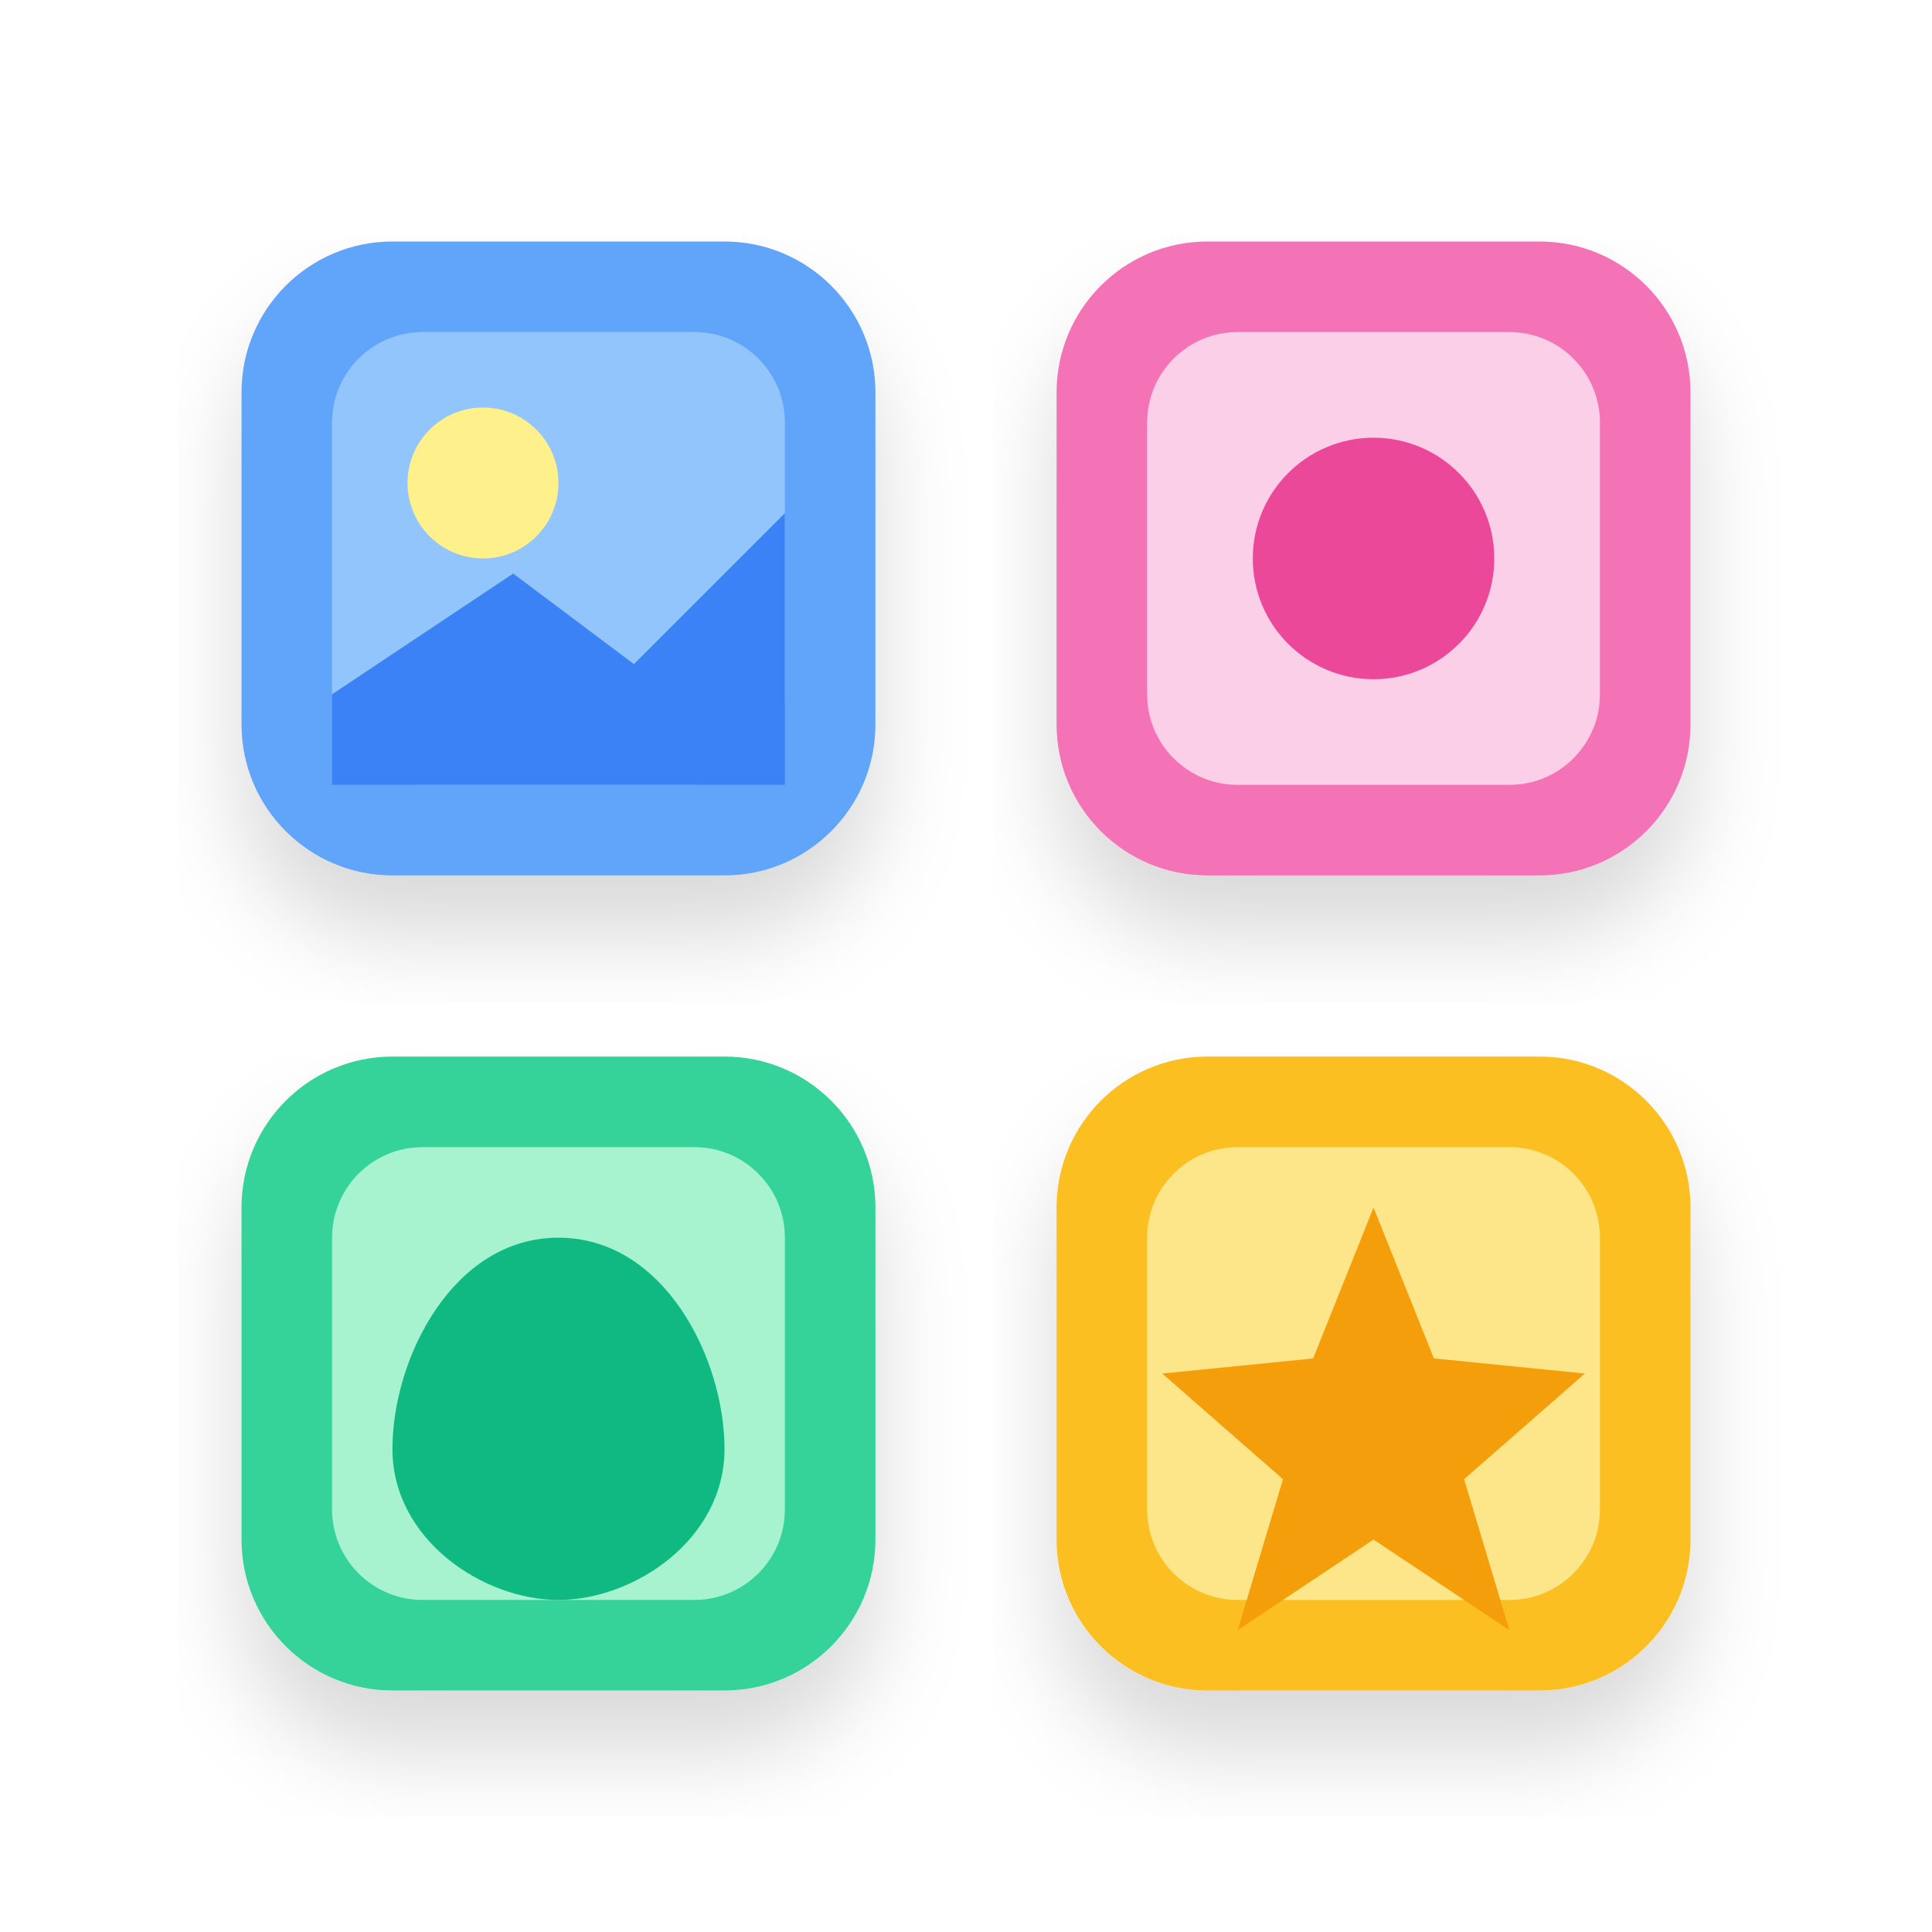
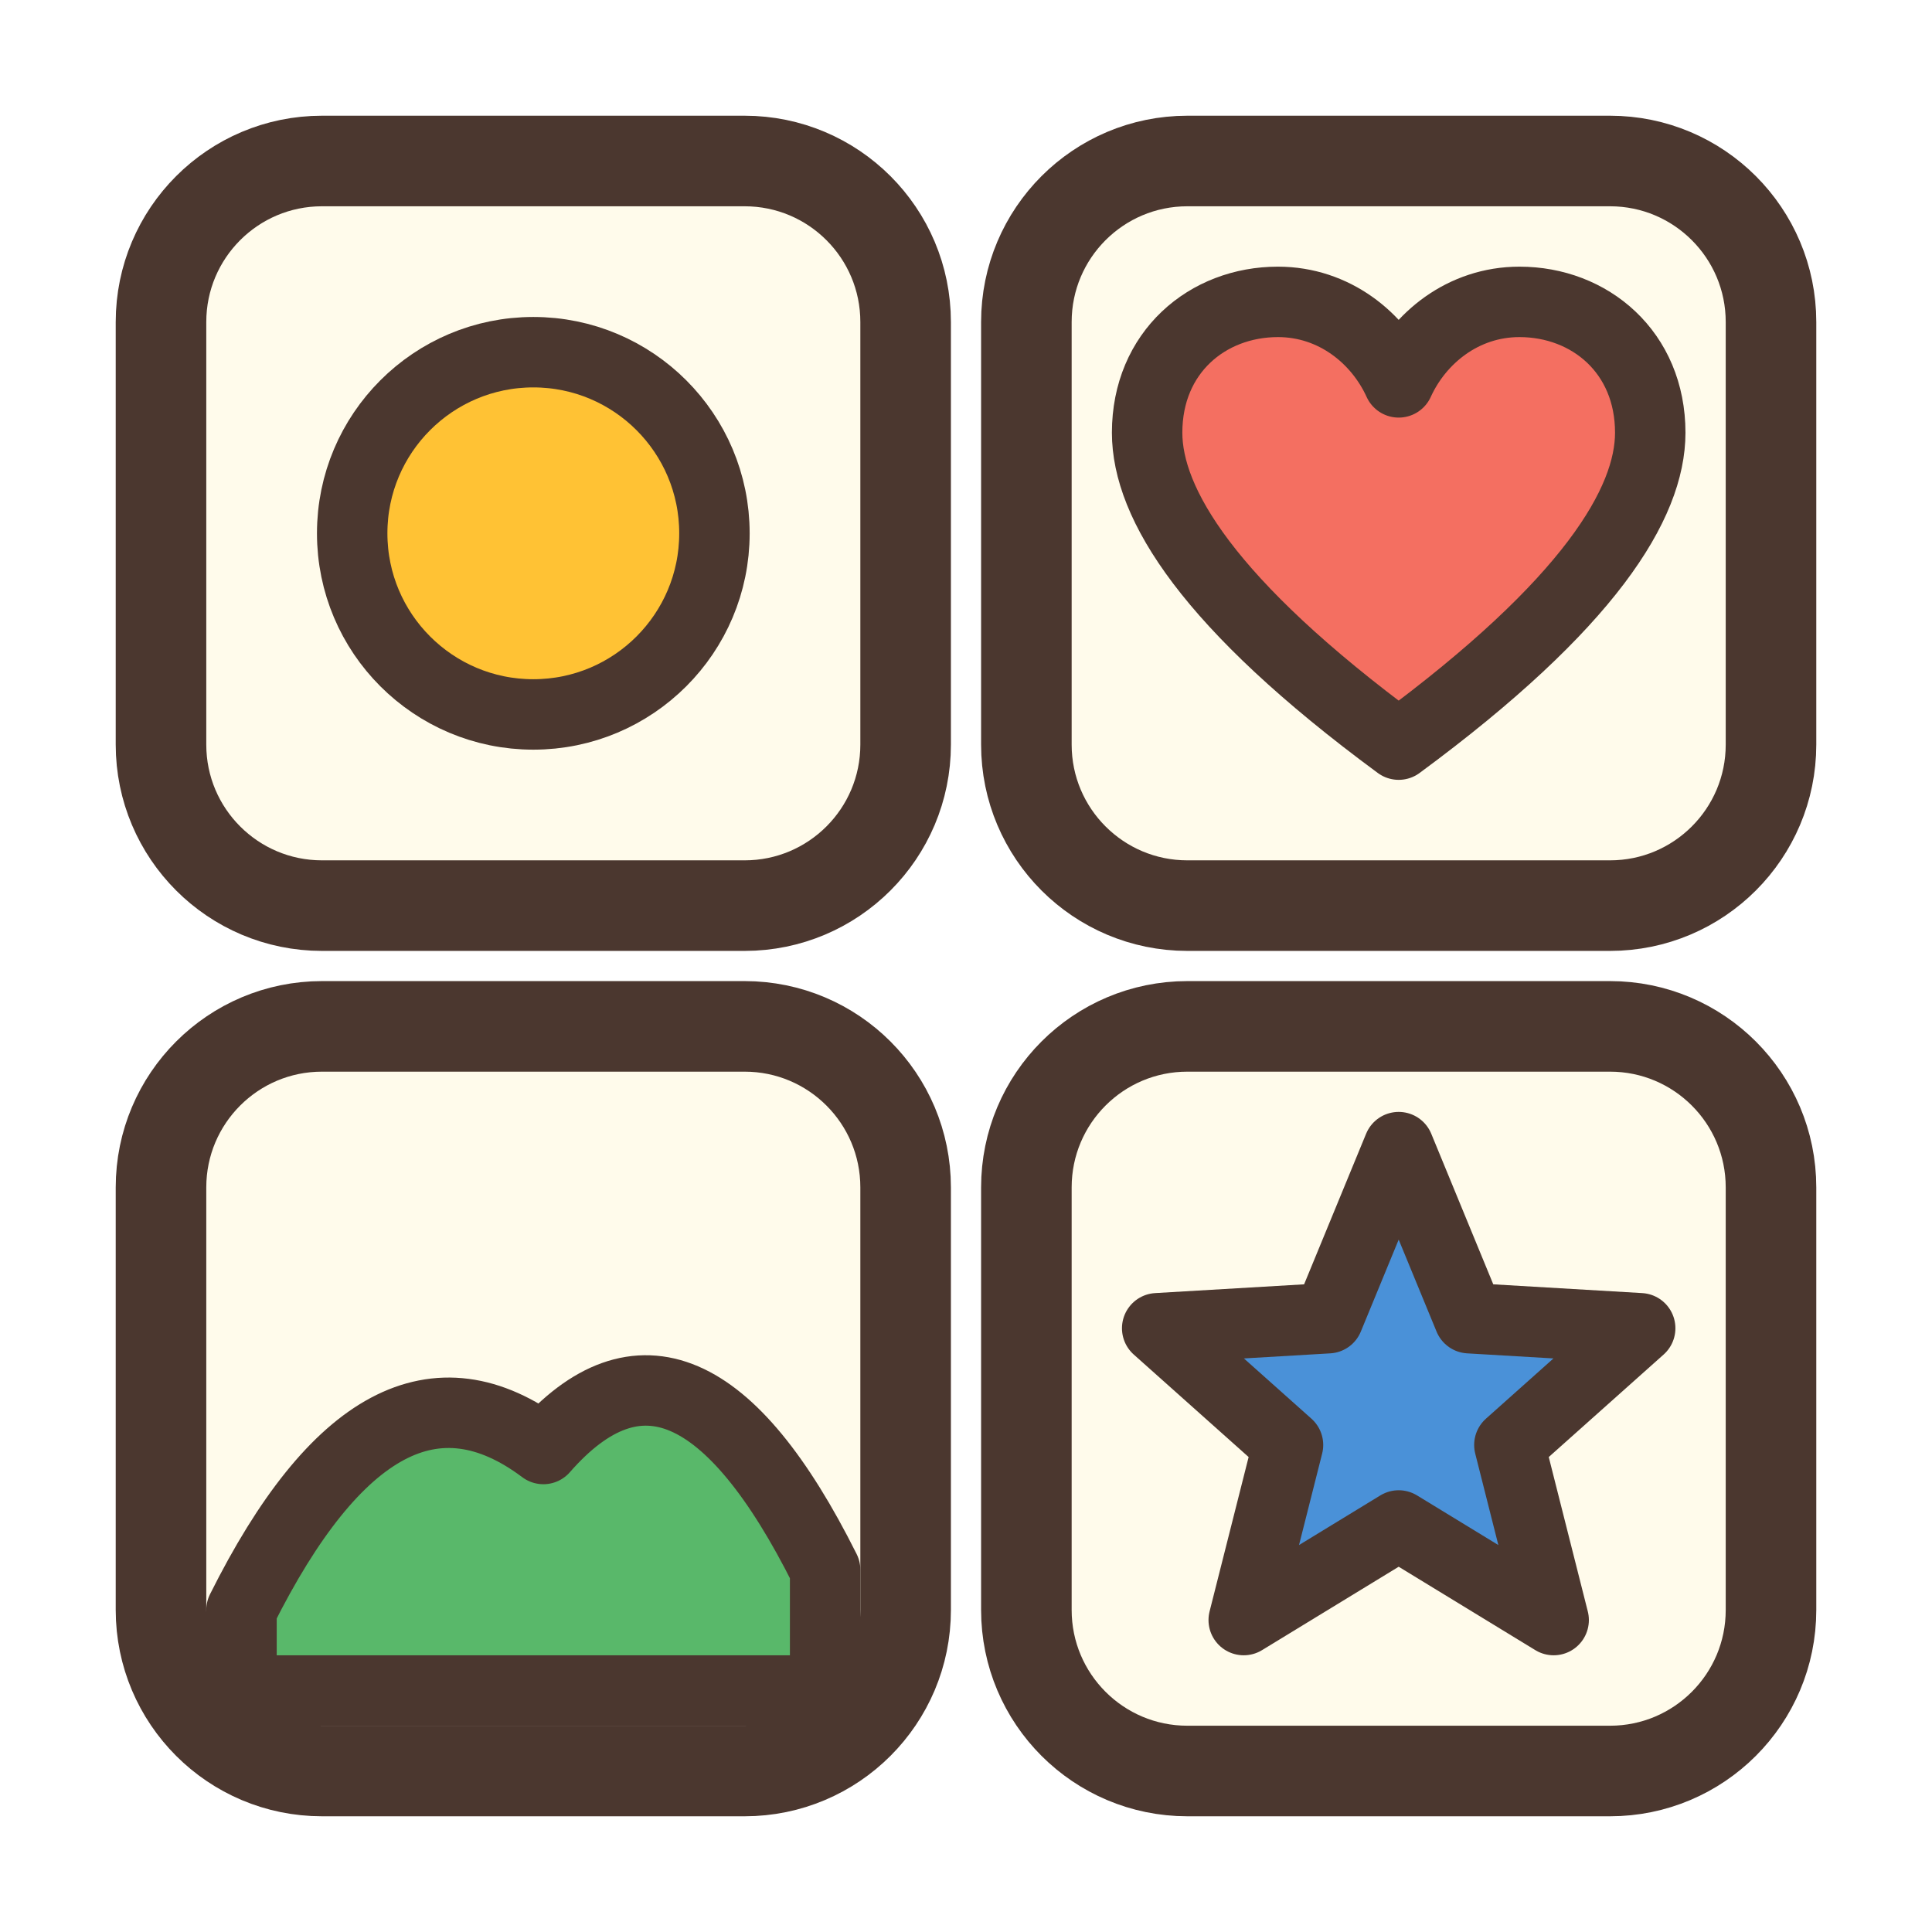
- <svg xmlns="http://www.w3.org/2000/svg" viewBox="0 0 128 128" width="128" height="128">
-   <defs>
-     <filter id="shadow" x="-10%" y="-10%" width="130%" height="130%">
-       <feDropShadow dx="0" dy="4" stdDeviation="3" flood-opacity="0.15" />
-     </filter>
-   </defs>
-   <rect x="16" y="16" width="42" height="42" rx="10" fill="#60A5FA" filter="url(#shadow)" />
-   <rect x="22" y="22" width="30" height="30" rx="6" fill="#93C5FD" />
-   <circle cx="32" cy="32" r="5" fill="#FEF08A" />
-   <path d="M22 46 L34 38 L42 44 L52 34 L52 52 L22 52 Z" fill="#3B82F6" />
-   <rect x="70" y="16" width="42" height="42" rx="10" fill="#F472B6" filter="url(#shadow)" />
-   <rect x="76" y="22" width="30" height="30" rx="6" fill="#FBCFE8" />
-   <circle cx="91" cy="37" r="8" fill="#EC4899" />
-   <rect x="16" y="70" width="42" height="42" rx="10" fill="#34D399" filter="url(#shadow)" />
-   <rect x="22" y="76" width="30" height="30" rx="6" fill="#A7F3D0" />
-   <path d="M37 82 C30 82 26 90 26 96 C26 102 32 106 37 106 C42 106 48 102 48 96 C48 90 44 82 37 82 Z" fill="#10B981" />
-   <rect x="70" y="70" width="42" height="42" rx="10" fill="#FBBF24" filter="url(#shadow)" />
-   <rect x="76" y="76" width="30" height="30" rx="6" fill="#FDE68A" />
-   <polygon points="91,80 95,90 105,91 97,98 100,108 91,102 82,108 85,98 77,91 87,90" fill="#F59E0B" />
+ <svg xmlns="http://www.w3.org/2000/svg" viewBox="0 0 96 96" width="96" height="96">
+   <g id="subject" stroke="#4B372F" stroke-linejoin="round" stroke-linecap="round">
+     <rect x="8" y="8" width="37" height="37" rx="8" fill="#FFFBEB" stroke-width="4.5" />
+     <circle cx="26.5" cy="26.5" r="9" fill="#FFC234" stroke-width="3.5" />
+     <rect x="51" y="8" width="37" height="37" rx="8" fill="#FFFBEB" stroke-width="4.5" />
+     <path d="M69.5 37 C60 30 57 25 57 21.5 C57 17.5 60 15 63.5 15 C66.3 15 68.5 16.8 69.5 19 C70.5 16.8 72.7 15 75.5 15 C79 15 82 17.5 82 21.5 C82 25 79 30 69.5 37 Z" fill="#F46F61" stroke-width="3.5" />
+     <rect x="8" y="51" width="37" height="37" rx="8" fill="#FFFBEB" stroke-width="4.5" />
+     <path d="M12 80 Q19 66 27 72 Q34 64 41 78 L41 84 L12 84 Z" fill="#59B86A" stroke-width="3.5" />
+     <rect x="51" y="51" width="37" height="37" rx="8" fill="#FFFBEB" stroke-width="4.5" />
+     <path d="M69.5 57 L73 65.5 L81.5 66 L75 71.8 L77.2 80.5 L69.5 75.8 L61.8 80.5 L64 71.8 L57.5 66 L66 65.5 Z" fill="#4A91D8" stroke-width="3.5" />
+   </g>
</svg>
